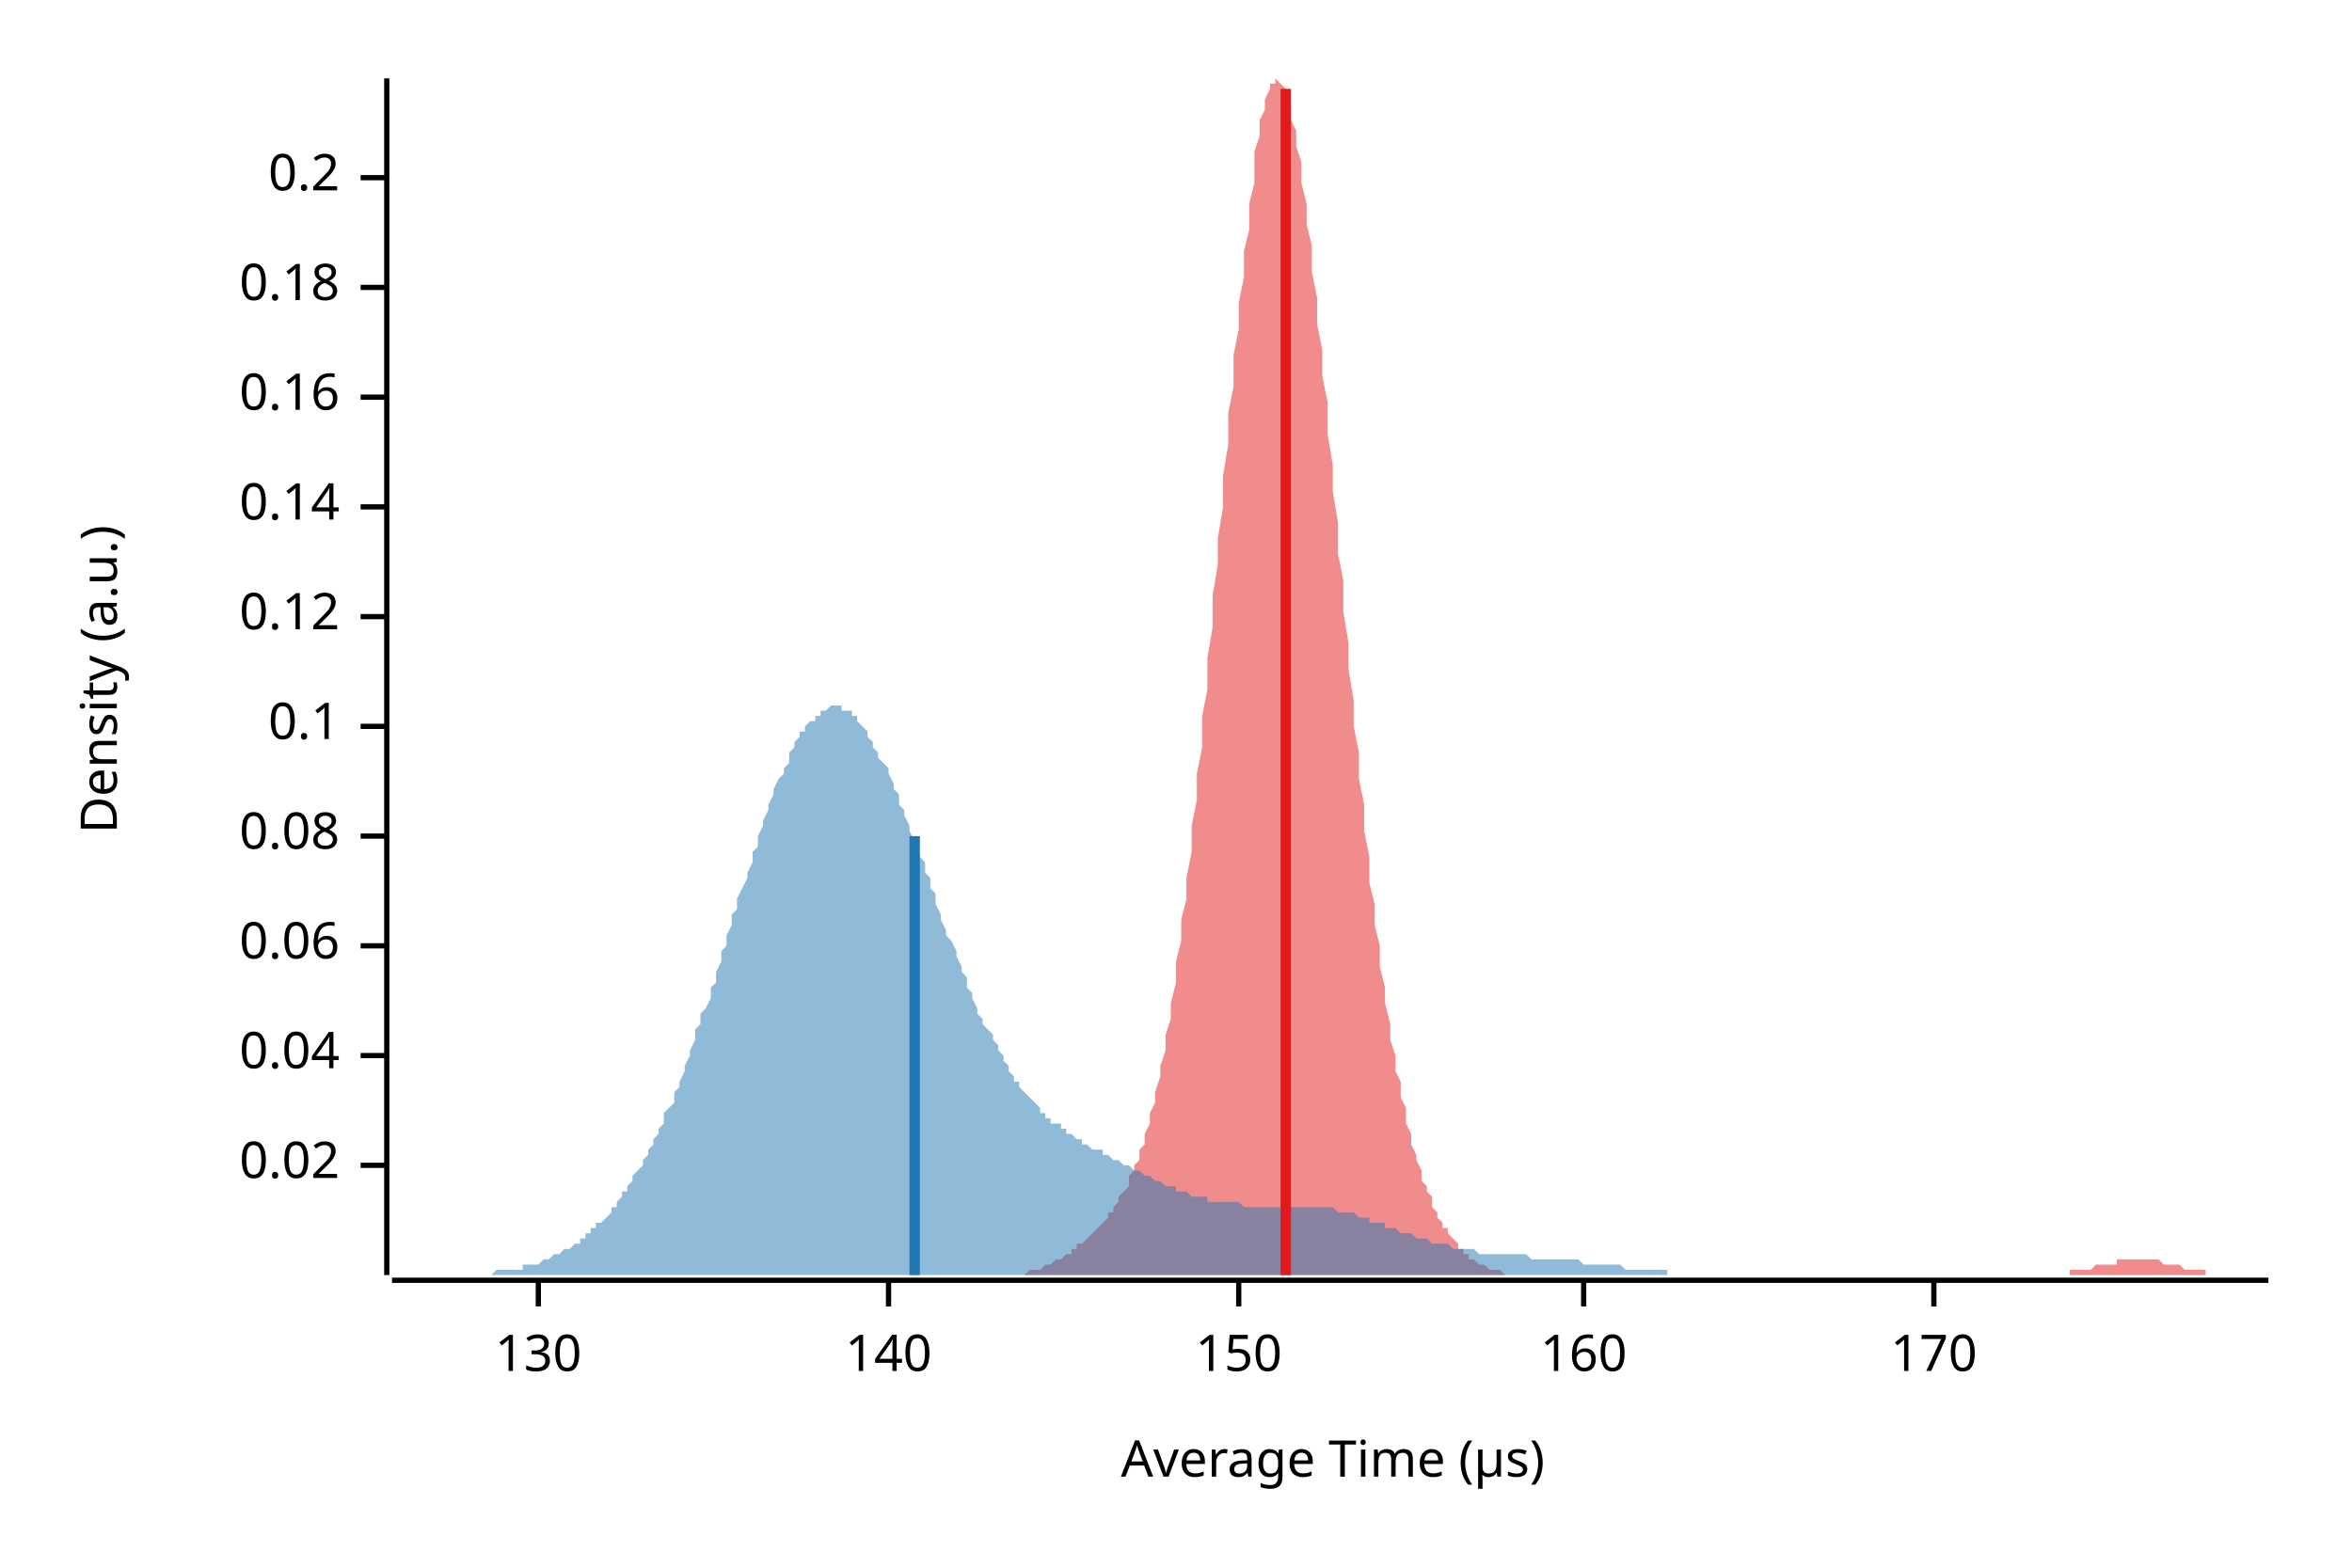
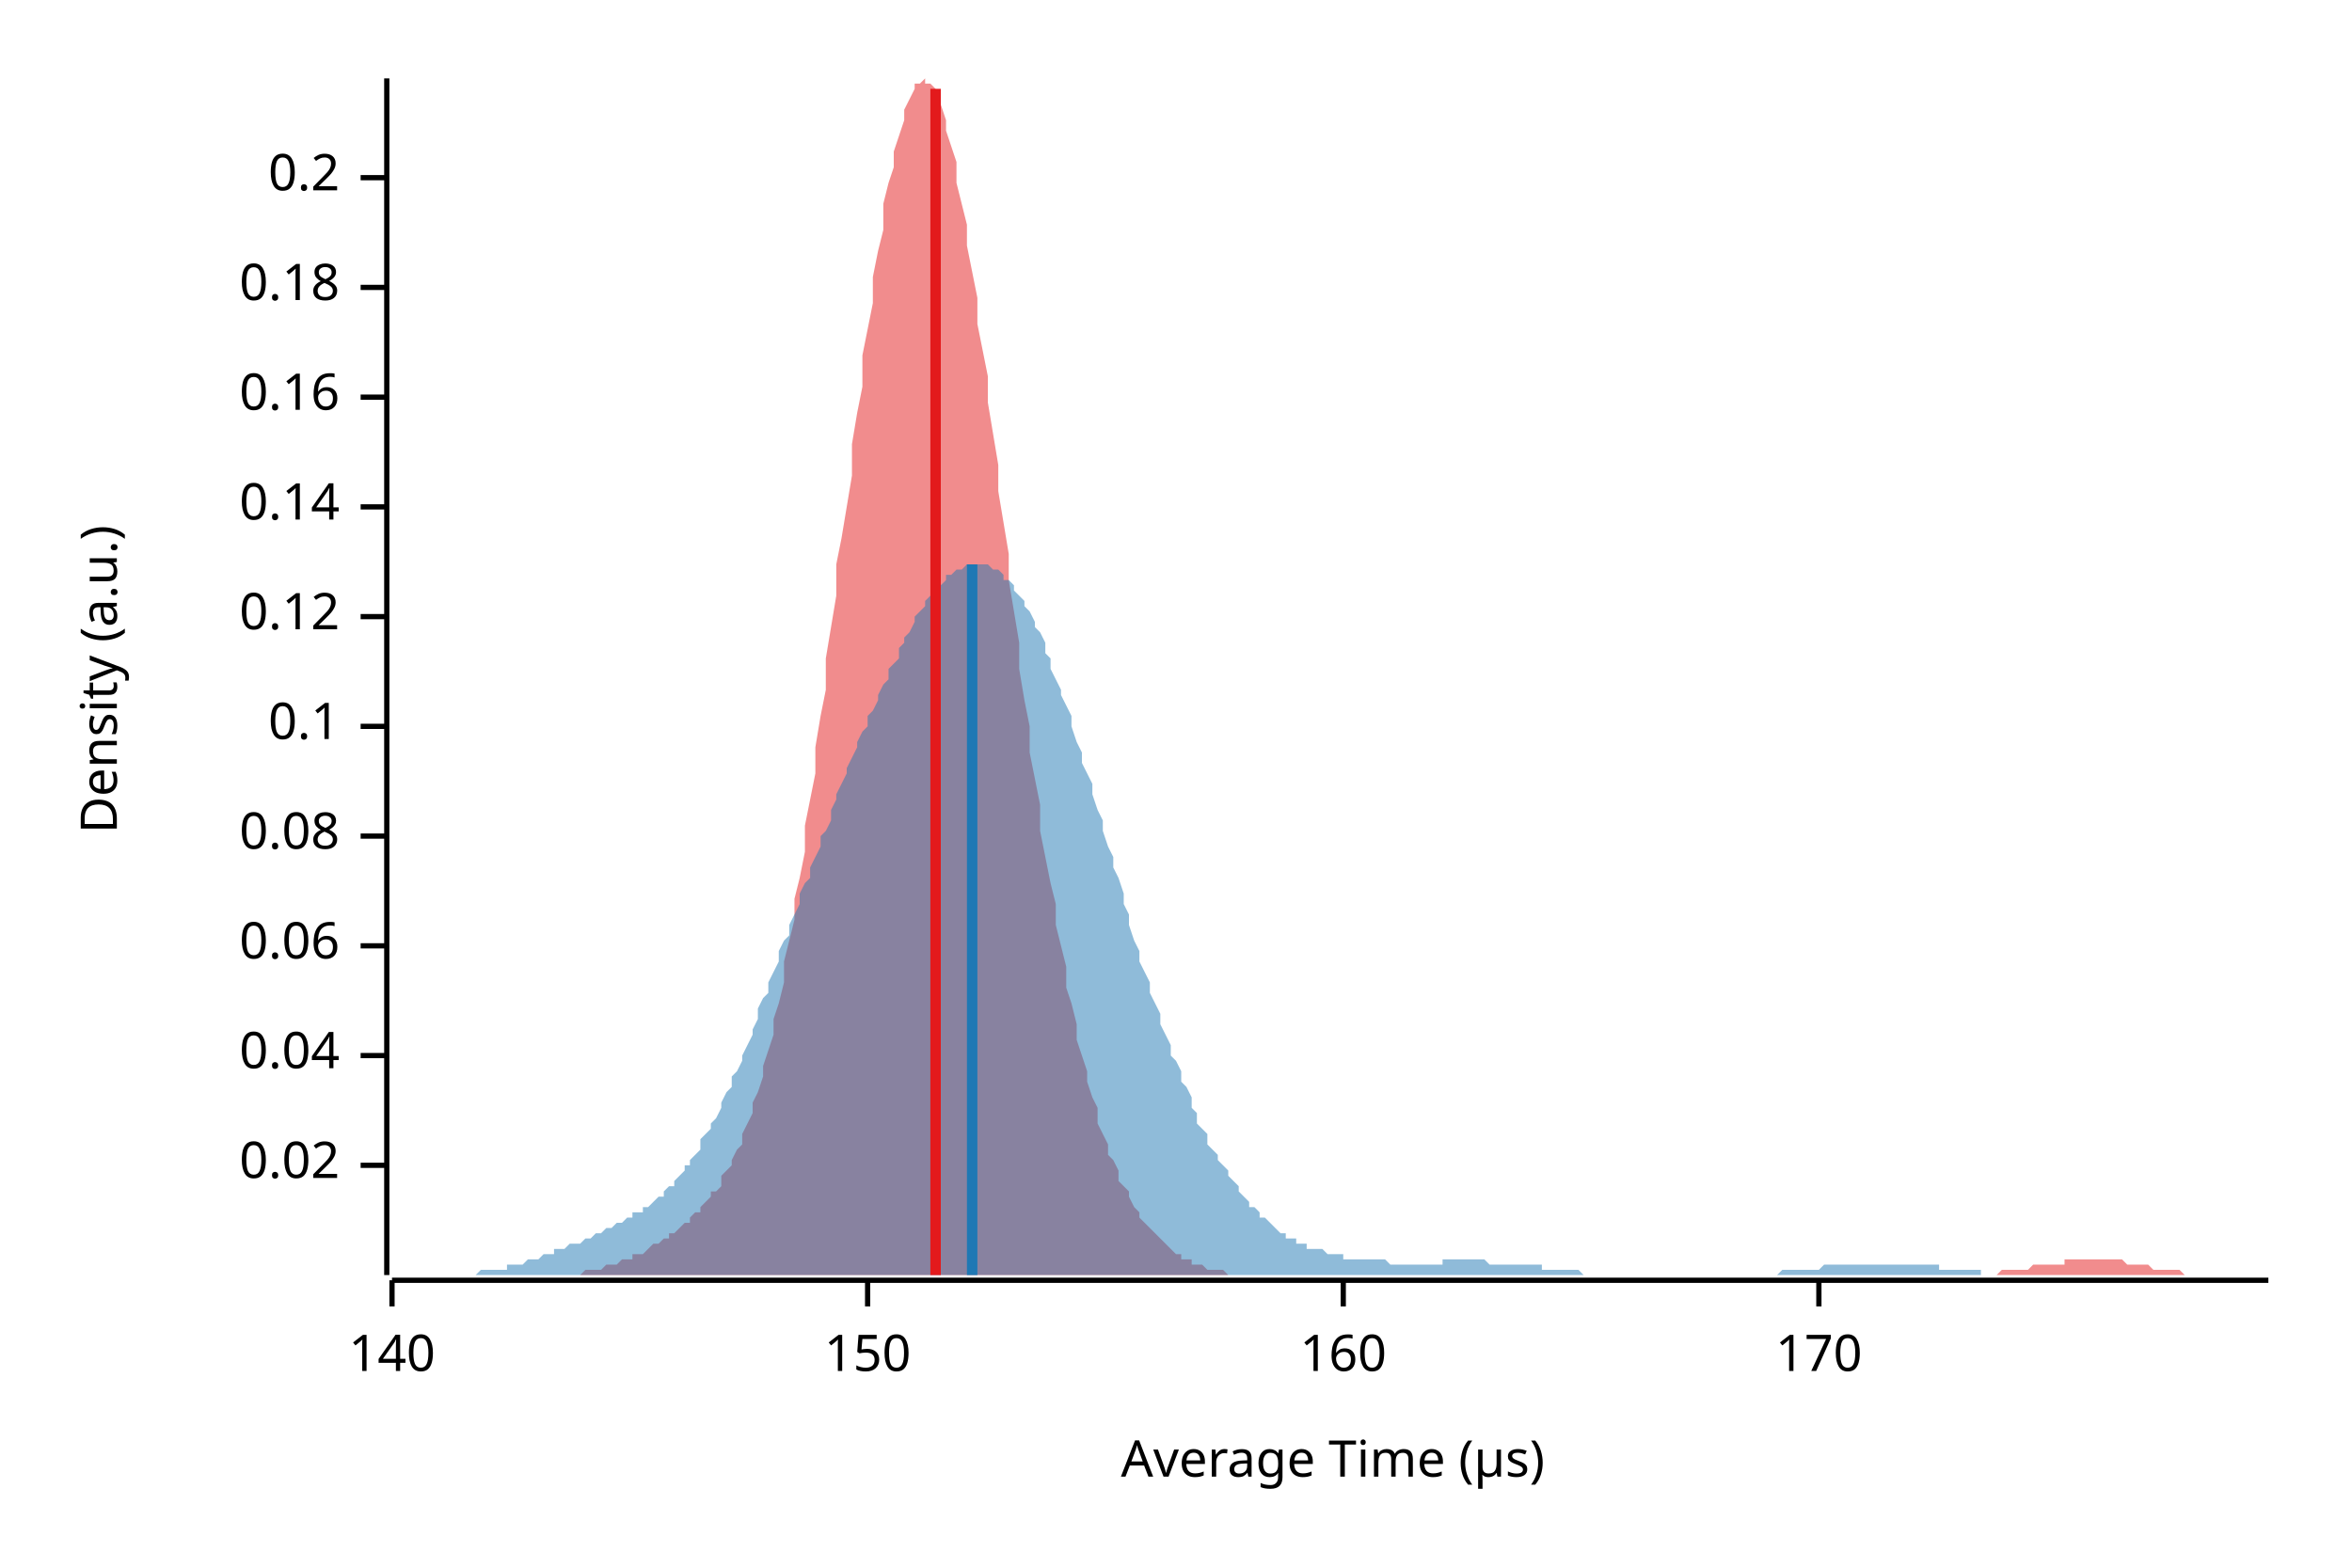
<svg xmlns="http://www.w3.org/2000/svg" width="450" height="300" viewBox="0 0 450 300">
  <text x="15" y="130" dy="0.76em" text-anchor="middle" font-family="sans-serif" font-size="9.677" opacity="1" fill="#000000" transform="rotate(270, 15, 130)">
Density (a.u.)
</text>
  <text x="255" y="285" dy="-0.5ex" text-anchor="middle" font-family="sans-serif" font-size="9.677" opacity="1" fill="#000000">
Average Time (µs)
</text>
  <polyline fill="none" opacity="1" stroke="#000000" stroke-width="1" points="74,15 74,244 " />
  <text x="65" y="223" dy="0.5ex" text-anchor="end" font-family="sans-serif" font-size="9.677" opacity="1" fill="#000000">
0.02
</text>
  <polyline fill="none" opacity="1" stroke="#000000" stroke-width="1" points="69,223 74,223 " />
  <text x="65" y="202" dy="0.5ex" text-anchor="end" font-family="sans-serif" font-size="9.677" opacity="1" fill="#000000">
0.04
</text>
  <polyline fill="none" opacity="1" stroke="#000000" stroke-width="1" points="69,202 74,202 " />
  <text x="65" y="181" dy="0.5ex" text-anchor="end" font-family="sans-serif" font-size="9.677" opacity="1" fill="#000000">
0.06
</text>
  <polyline fill="none" opacity="1" stroke="#000000" stroke-width="1" points="69,181 74,181 " />
  <text x="65" y="160" dy="0.5ex" text-anchor="end" font-family="sans-serif" font-size="9.677" opacity="1" fill="#000000">
0.08
</text>
  <polyline fill="none" opacity="1" stroke="#000000" stroke-width="1" points="69,160 74,160 " />
  <text x="65" y="139" dy="0.5ex" text-anchor="end" font-family="sans-serif" font-size="9.677" opacity="1" fill="#000000">
0.1
</text>
  <polyline fill="none" opacity="1" stroke="#000000" stroke-width="1" points="69,139 74,139 " />
  <text x="65" y="118" dy="0.5ex" text-anchor="end" font-family="sans-serif" font-size="9.677" opacity="1" fill="#000000">
0.12
</text>
  <polyline fill="none" opacity="1" stroke="#000000" stroke-width="1" points="69,118 74,118 " />
  <text x="65" y="97" dy="0.5ex" text-anchor="end" font-family="sans-serif" font-size="9.677" opacity="1" fill="#000000">
0.14
</text>
  <polyline fill="none" opacity="1" stroke="#000000" stroke-width="1" points="69,97 74,97 " />
  <text x="65" y="76" dy="0.5ex" text-anchor="end" font-family="sans-serif" font-size="9.677" opacity="1" fill="#000000">
0.16
</text>
  <polyline fill="none" opacity="1" stroke="#000000" stroke-width="1" points="69,76 74,76 " />
  <text x="65" y="55" dy="0.5ex" text-anchor="end" font-family="sans-serif" font-size="9.677" opacity="1" fill="#000000">
0.18
</text>
  <polyline fill="none" opacity="1" stroke="#000000" stroke-width="1" points="69,55 74,55 " />
  <text x="65" y="34" dy="0.5ex" text-anchor="end" font-family="sans-serif" font-size="9.677" opacity="1" fill="#000000">
0.2
</text>
  <polyline fill="none" opacity="1" stroke="#000000" stroke-width="1" points="69,34 74,34 " />
  <polyline fill="none" opacity="1" stroke="#000000" stroke-width="1" points="75,245 434,245 " />
-   <text x="103" y="255" dy="0.76em" text-anchor="middle" font-family="sans-serif" font-size="9.677" opacity="1" fill="#000000">
- 130
- </text>
-   <polyline fill="none" opacity="1" stroke="#000000" stroke-width="1" points="103,245 103,250 " />
-   <text x="170" y="255" dy="0.76em" text-anchor="middle" font-family="sans-serif" font-size="9.677" opacity="1" fill="#000000">
+   <text x="75" y="255" dy="0.76em" text-anchor="middle" font-family="sans-serif" font-size="9.677" opacity="1" fill="#000000">
140
</text>
-   <polyline fill="none" opacity="1" stroke="#000000" stroke-width="1" points="170,245 170,250 " />
-   <text x="237" y="255" dy="0.76em" text-anchor="middle" font-family="sans-serif" font-size="9.677" opacity="1" fill="#000000">
+   <polyline fill="none" opacity="1" stroke="#000000" stroke-width="1" points="75,245 75,250 " />
+   <text x="166" y="255" dy="0.76em" text-anchor="middle" font-family="sans-serif" font-size="9.677" opacity="1" fill="#000000">
150
</text>
-   <polyline fill="none" opacity="1" stroke="#000000" stroke-width="1" points="237,245 237,250 " />
-   <text x="303" y="255" dy="0.76em" text-anchor="middle" font-family="sans-serif" font-size="9.677" opacity="1" fill="#000000">
+   <polyline fill="none" opacity="1" stroke="#000000" stroke-width="1" points="166,245 166,250 " />
+   <text x="257" y="255" dy="0.76em" text-anchor="middle" font-family="sans-serif" font-size="9.677" opacity="1" fill="#000000">
160
</text>
-   <polyline fill="none" opacity="1" stroke="#000000" stroke-width="1" points="303,245 303,250 " />
-   <text x="370" y="255" dy="0.76em" text-anchor="middle" font-family="sans-serif" font-size="9.677" opacity="1" fill="#000000">
+   <polyline fill="none" opacity="1" stroke="#000000" stroke-width="1" points="257,245 257,250 " />
+   <text x="348" y="255" dy="0.76em" text-anchor="middle" font-family="sans-serif" font-size="9.677" opacity="1" fill="#000000">
170
</text>
-   <polyline fill="none" opacity="1" stroke="#000000" stroke-width="1" points="370,245 370,250 " />
-   <polygon opacity="0.5" fill="#E31A1C" points="187,244 187,244 188,244 188,244 189,244 189,244 190,244 190,244 191,244 191,244 192,244 192,244 192,244 193,244 193,244 194,244 194,244 195,244 195,244 196,244 196,244 197,243 197,243 198,243 198,243 199,243 199,243 200,242 200,242 201,242 201,242 202,241 202,241 203,241 203,241 204,240 204,240 205,240 205,239 206,239 206,238 207,238 207,238 208,237 208,237 209,236 209,236 210,235 210,235 211,234 211,234 212,233 212,232 213,232 213,231 214,230 214,229 215,228 215,228 216,227 216,225 217,224 217,223 218,222 218,220 219,219 219,217 220,215 220,213 221,211 221,209 222,206 222,204 223,201 223,198 224,195 224,192 225,188 225,184 226,180 226,176 227,172 227,168 228,163 228,158 229,153 229,148 230,143 230,137 231,132 231,126 232,120 232,114 233,108 233,103 234,97 234,91 235,85 235,79 236,74 236,68 237,63 237,58 238,53 238,48 239,44 239,39 240,35 240,32 240,29 241,26 241,23 242,21 242,19 243,17 243,16 244,16 244,15 245,16 245,16 246,17 246,19 247,20 247,23 248,25 248,28 249,31 249,35 250,39 250,43 251,47 251,52 252,57 252,62 253,67 253,72 254,77 254,83 255,89 255,94 256,100 256,106 257,111 257,117 258,123 258,128 259,134 259,139 260,144 260,149 261,154 261,159 262,164 262,169 263,173 263,177 264,181 264,185 265,189 265,192 266,196 266,199 267,202 267,205 268,207 268,210 269,212 269,215 270,217 270,219 271,221 271,222 272,224 272,226 273,227 273,228 274,229 274,231 275,232 275,233 276,234 276,235 277,235 277,236 278,237 278,237 279,238 279,239 280,239 280,240 281,240 281,241 282,241 282,241 283,242 283,242 284,242 284,242 285,243 285,243 286,243 286,243 287,243 287,243 288,244 288,244 289,244 289,244 289,244 290,244 290,244 291,244 291,244 292,244 292,244 293,244 293,244 294,244 294,244 295,244 295,244 296,244 296,244 297,244 297,244 298,244 298,244 299,244 299,244 300,244 300,244 301,244 301,244 302,244 302,244 303,244 303,244 304,244 304,244 305,244 305,244 306,244 306,244 307,244 307,244 308,244 308,244 309,244 309,244 310,244 310,244 311,244 311,244 312,244 312,244 313,244 313,244 314,244 314,244 315,244 315,244 316,244 316,244 317,244 317,244 318,244 318,244 319,244 319,244 320,244 320,244 321,244 321,244 322,244 322,244 323,244 323,244 324,244 324,244 325,244 325,244 326,244 326,244 327,244 327,244 328,244 328,244 329,244 329,244 330,244 330,244 331,244 331,244 332,244 332,244 333,244 333,244 334,244 334,244 335,244 335,244 336,244 336,244 337,244 337,244 337,244 338,244 338,244 339,244 339,244 340,244 340,244 341,244 341,244 342,244 342,244 343,244 343,244 344,244 344,244 345,244 345,244 346,244 346,244 347,244 347,244 348,244 348,244 349,244 349,244 350,244 350,244 351,244 351,244 352,244 352,244 353,244 353,244 354,244 354,244 355,244 355,244 356,244 356,244 357,244 357,244 358,244 358,244 359,244 359,244 360,244 360,244 361,244 361,244 362,244 362,244 363,244 363,244 364,244 364,244 365,244 365,244 366,244 366,244 367,244 367,244 368,244 368,244 369,244 369,244 370,244 370,244 371,244 371,244 372,244 372,244 373,244 373,244 374,244 374,244 375,244 375,244 376,244 376,244 377,244 377,244 378,244 378,244 379,244 379,244 380,244 380,244 381,244 381,244 382,244 382,244 383,244 383,244 384,244 384,244 385,244 385,244 385,244 386,244 386,244 387,244 387,244 388,244 388,244 389,244 389,244 390,244 390,244 391,244 391,244 392,244 392,244 393,244 393,244 394,244 394,244 395,244 395,244 396,244 396,243 397,243 397,243 398,243 398,243 399,243 399,243 400,243 400,243 401,242 401,242 402,242 402,242 403,242 403,242 404,242 404,242 405,242 405,241 406,241 406,241 407,241 407,241 408,241 408,241 409,241 409,241 410,241 410,241 411,241 411,241 412,241 412,241 413,241 413,241 414,242 414,242 415,242 415,242 416,242 416,242 417,242 417,242 418,243 418,243 419,243 419,243 420,243 420,243 421,243 421,243 422,243 422,244 423,244 423,244 424,244 424,244 425,244 425,244 426,244 426,244 427,244 427,244 428,244 428,244 429,244 429,244 430,244 430,244 431,244 431,244 432,244 432,244 433,244 433,244 434,244 434,244 187,244 " />
-   <polygon opacity="0.5" fill="#1F78B4" points="75,244 75,244 76,244 76,244 77,244 77,244 78,244 78,244 79,244 79,244 80,244 80,244 81,244 82,244 82,244 83,244 83,244 84,244 84,244 85,244 85,244 86,244 86,244 87,244 87,244 88,244 89,244 89,244 90,244 90,244 91,244 91,244 92,244 92,244 93,244 93,244 94,244 94,244 95,243 96,243 96,243 97,243 97,243 98,243 98,243 99,243 99,243 100,243 100,242 101,242 102,242 102,242 103,242 103,242 104,241 104,241 105,241 105,241 106,240 106,240 107,240 107,240 108,239 109,239 109,239 110,238 110,238 111,238 111,237 112,237 112,236 113,236 113,235 114,235 114,234 115,234 116,233 116,233 117,232 117,231 118,231 118,230 119,229 119,228 120,228 120,227 121,226 121,225 122,224 123,223 123,222 124,221 124,220 125,219 125,218 126,217 126,216 127,215 127,213 128,212 129,211 129,209 130,208 130,207 131,205 131,204 132,202 132,201 133,199 133,197 134,196 134,194 135,193 136,191 136,189 137,188 137,186 138,184 138,182 139,181 139,179 140,177 140,175 141,174 141,172 142,170 143,168 143,167 144,165 144,163 145,162 145,160 146,158 146,157 147,155 147,154 148,152 148,151 149,149 150,148 150,147 151,146 151,144 152,143 152,142 153,141 153,140 154,140 154,139 155,138 156,138 156,137 157,137 157,136 158,136 158,136 159,135 159,135 160,135 160,135 161,135 161,136 162,136 163,136 163,137 164,137 164,138 165,139 165,139 166,140 166,141 167,142 167,143 168,144 168,145 169,146 170,147 170,148 171,150 171,151 172,152 172,154 173,155 173,156 174,158 174,159 175,161 175,162 176,164 177,165 177,167 178,168 178,170 179,171 179,173 180,175 180,176 181,178 181,179 182,180 183,182 183,183 184,185 184,186 185,187 185,189 186,190 186,191 187,193 187,194 188,195 188,196 189,197 190,198 190,199 191,200 191,201 192,202 192,203 193,204 193,205 194,206 194,207 195,207 195,208 196,209 197,210 197,210 198,211 198,211 199,212 199,213 200,213 200,214 201,214 201,215 202,215 203,215 203,216 204,216 204,217 205,217 205,217 206,218 206,218 207,218 207,219 208,219 208,219 209,220 210,220 210,220 211,220 211,221 212,221 212,221 213,222 213,222 214,222 214,222 215,223 215,223 216,223 217,224 217,224 218,224 218,224 219,225 219,225 220,225 220,225 221,226 221,226 222,226 222,226 223,227 224,227 224,227 225,227 225,228 226,228 226,228 227,228 227,228 228,229 228,229 229,229 230,229 230,229 231,229 231,230 232,230 232,230 233,230 233,230 234,230 234,230 235,230 235,230 236,230 237,230 237,230 238,231 238,231 239,231 239,231 240,231 240,231 241,231 241,231 242,231 242,231 243,231 244,231 244,231 245,231 245,231 246,231 246,231 247,231 247,231 248,231 248,231 249,231 249,231 250,231 251,231 251,231 252,231 252,231 253,231 253,231 254,231 254,231 255,231 255,231 256,232 257,232 257,232 258,232 258,232 259,232 259,232 260,233 260,233 261,233 261,233 262,233 262,234 263,234 264,234 264,234 265,234 265,235 266,235 266,235 267,235 267,235 268,236 268,236 269,236 269,236 270,236 271,237 271,237 272,237 272,237 273,237 273,237 274,238 274,238 275,238 275,238 276,238 276,238 277,238 278,239 278,239 279,239 279,239 280,239 280,239 281,239 281,239 282,239 282,239 283,240 284,240 284,240 285,240 285,240 286,240 286,240 287,240 287,240 288,240 288,240 289,240 289,240 290,240 291,240 291,240 292,240 292,240 293,241 293,241 294,241 294,241 295,241 295,241 296,241 296,241 297,241 298,241 298,241 299,241 299,241 300,241 300,241 301,241 301,241 302,241 302,241 303,242 304,242 304,242 305,242 305,242 306,242 306,242 307,242 307,242 308,242 308,242 309,242 309,242 310,242 311,243 311,243 312,243 312,243 313,243 313,243 314,243 314,243 315,243 315,243 316,243 316,243 317,243 318,243 318,243 319,243 319,244 320,244 320,244 321,244 321,244 322,244 322,244 323,244 323,244 324,244 325,244 325,244 326,244 326,244 327,244 327,244 328,244 328,244 329,244 329,244 330,244 331,244 331,244 332,244 332,244 333,244 333,244 334,244 334,244 335,244 335,244 336,244 336,244 337,244 338,244 338,244 339,244 339,244 340,244 340,244 341,244 341,244 342,244 342,244 343,244 343,244 344,244 344,244 75,244 " />
-   <polyline fill="none" opacity="1" stroke="#E31A1C" stroke-width="2" points="246,244 246,17 " />
-   <polyline fill="none" opacity="1" stroke="#1F78B4" stroke-width="2" points="175,244 175,160 " />
+   <polyline fill="none" opacity="1" stroke="#000000" stroke-width="1" points="348,245 348,250 " />
+   <polygon opacity="0.5" fill="#E31A1C" points="98,244 99,244 99,244 100,244 101,244 101,244 102,244 103,244 103,244 104,244 105,244 105,244 106,244 107,244 107,244 108,244 109,244 109,244 110,244 111,244 111,244 112,243 113,243 113,243 114,243 115,243 115,243 116,242 117,242 117,242 118,242 119,241 119,241 120,241 121,241 121,240 122,240 123,240 124,239 124,239 125,238 126,238 126,238 127,237 128,237 128,236 129,236 130,235 130,235 131,234 132,234 132,233 133,232 134,232 134,231 135,230 136,229 136,228 137,228 138,227 138,225 139,224 140,223 140,222 141,220 142,219 142,217 143,215 144,213 144,211 145,209 146,206 146,204 147,201 148,198 148,195 149,192 150,188 150,184 151,180 152,176 152,172 153,168 154,163 154,158 155,153 156,148 156,143 157,137 158,132 158,126 159,120 160,114 160,108 161,103 162,97 163,91 163,85 164,79 165,74 165,68 166,63 167,58 167,53 168,48 169,44 169,39 170,35 171,32 171,29 172,26 173,23 173,21 174,19 175,17 175,16 176,16 177,15 177,16 178,16 179,17 179,19 180,20 181,23 181,25 182,28 183,31 183,35 184,39 185,43 185,47 186,52 187,57 187,62 188,67 189,72 189,77 190,83 191,89 191,94 192,100 193,106 193,111 194,117 195,123 195,128 196,134 197,139 197,144 198,149 199,154 199,159 200,164 201,169 202,173 202,177 203,181 204,185 204,189 205,192 206,196 206,199 207,202 208,205 208,207 209,210 210,212 210,215 211,217 212,219 212,221 213,222 214,224 214,226 215,227 216,228 216,229 217,231 218,232 218,233 219,234 220,235 220,235 221,236 222,237 222,237 223,238 224,239 224,239 225,240 226,240 226,241 227,241 228,241 228,242 229,242 230,242 230,242 231,243 232,243 232,243 233,243 234,243 234,243 235,244 236,244 236,244 237,244 238,244 238,244 239,244 240,244 241,244 241,244 242,244 243,244 243,244 244,244 245,244 245,244 246,244 247,244 247,244 248,244 249,244 249,244 250,244 251,244 251,244 252,244 253,244 253,244 254,244 255,244 255,244 256,244 257,244 257,244 258,244 259,244 259,244 260,244 261,244 261,244 262,244 263,244 263,244 264,244 265,244 265,244 266,244 267,244 267,244 268,244 269,244 269,244 270,244 271,244 271,244 272,244 273,244 273,244 274,244 275,244 275,244 276,244 277,244 277,244 278,244 279,244 280,244 280,244 281,244 282,244 282,244 283,244 284,244 284,244 285,244 286,244 286,244 287,244 288,244 288,244 289,244 290,244 290,244 291,244 292,244 292,244 293,244 294,244 294,244 295,244 296,244 296,244 297,244 298,244 298,244 299,244 300,244 300,244 301,244 302,244 302,244 303,244 304,244 304,244 305,244 306,244 306,244 307,244 308,244 308,244 309,244 310,244 310,244 311,244 312,244 312,244 313,244 314,244 314,244 315,244 316,244 317,244 317,244 318,244 319,244 319,244 320,244 321,244 321,244 322,244 323,244 323,244 324,244 325,244 325,244 326,244 327,244 327,244 328,244 329,244 329,244 330,244 331,244 331,244 332,244 333,244 333,244 334,244 335,244 335,244 336,244 337,244 337,244 338,244 339,244 339,244 340,244 341,244 341,244 342,244 343,244 343,244 344,244 345,244 345,244 346,244 347,244 347,244 348,244 349,244 349,244 350,244 351,244 351,244 352,244 353,244 353,244 354,244 355,244 356,244 356,244 357,244 358,244 358,244 359,244 360,244 360,244 361,244 362,244 362,244 363,244 364,244 364,244 365,244 366,244 366,244 367,244 368,244 368,244 369,244 370,244 370,244 371,244 372,244 372,244 373,244 374,244 374,244 375,244 376,244 376,244 377,244 378,244 378,244 379,244 380,244 380,244 381,244 382,244 382,244 383,243 384,243 384,243 385,243 386,243 386,243 387,243 388,243 388,243 389,242 390,242 390,242 391,242 392,242 392,242 393,242 394,242 395,242 395,241 396,241 397,241 397,241 398,241 399,241 399,241 400,241 401,241 401,241 402,241 403,241 403,241 404,241 405,241 405,241 406,241 407,242 407,242 408,242 409,242 409,242 410,242 411,242 411,242 412,243 413,243 413,243 414,243 415,243 415,243 416,243 417,243 417,243 418,244 419,244 419,244 420,244 421,244 421,244 422,244 423,244 423,244 424,244 425,244 425,244 426,244 427,244 427,244 428,244 429,244 429,244 430,244 431,244 431,244 432,244 433,244 434,244 434,244 98,244 " />
+   <polygon opacity="0.5" fill="#1F78B4" points="75,244 75,244 76,244 76,244 77,244 78,244 78,244 79,244 80,244 80,244 81,244 82,244 82,244 83,244 84,244 84,244 85,244 86,244 86,244 87,244 88,244 88,244 89,244 89,244 90,244 91,244 91,244 92,243 93,243 93,243 94,243 95,243 95,243 96,243 97,243 97,242 98,242 99,242 99,242 100,242 101,241 101,241 102,241 103,241 103,241 104,240 104,240 105,240 106,240 106,239 107,239 108,239 108,239 109,238 110,238 110,238 111,238 112,237 112,237 113,237 114,236 114,236 115,236 116,235 116,235 117,235 117,235 118,234 119,234 119,234 120,233 121,233 121,232 122,232 123,232 123,231 124,231 125,230 125,230 126,229 127,229 127,228 128,227 129,227 129,226 130,225 131,224 131,223 132,223 132,222 133,221 134,220 134,218 135,217 136,216 136,215 137,214 138,212 138,211 139,209 140,208 140,206 141,205 142,203 142,202 143,200 144,198 144,197 145,195 145,193 146,191 147,190 147,188 148,186 149,184 149,182 150,180 151,179 151,177 152,175 153,173 153,171 154,169 155,168 155,166 156,164 157,162 157,160 158,159 159,157 159,155 160,153 160,152 161,150 162,148 162,147 163,145 164,143 164,142 165,140 166,139 166,137 167,136 168,134 168,133 169,131 170,130 170,128 171,127 172,126 172,124 173,123 173,122 174,121 175,119 175,118 176,117 177,116 177,115 178,114 179,113 179,113 180,112 181,111 181,110 182,110 183,109 183,109 184,109 185,108 185,108 186,108 187,108 187,108 188,108 188,108 189,108 190,109 190,109 191,109 192,110 192,111 193,111 194,112 194,113 195,114 196,115 196,116 197,117 198,119 198,120 199,121 200,123 200,125 201,126 201,128 202,130 203,132 203,133 204,135 205,137 205,139 206,142 207,144 207,146 208,148 209,150 209,152 210,155 211,157 211,159 212,162 213,164 213,166 214,168 215,171 215,173 216,175 216,177 217,180 218,182 218,184 219,186 220,188 220,190 221,192 222,194 222,196 223,198 224,200 224,202 225,203 226,205 226,207 227,208 228,210 228,212 229,213 229,215 230,216 231,217 231,219 232,220 233,221 233,222 234,223 235,224 235,225 236,226 237,227 237,228 238,229 239,230 239,231 240,231 241,232 241,233 242,233 243,234 243,234 244,235 244,235 245,236 246,236 246,237 247,237 248,237 248,238 249,238 250,238 250,239 251,239 252,239 252,239 253,239 254,240 254,240 255,240 256,240 256,240 257,240 257,241 258,241 259,241 259,241 260,241 261,241 261,241 262,241 263,241 263,241 264,241 265,241 265,241 266,242 267,242 267,242 268,242 269,242 269,242 270,242 271,242 271,242 272,242 272,242 273,242 274,242 274,242 275,242 276,242 276,241 277,241 278,241 278,241 279,241 280,241 280,241 281,241 282,241 282,241 283,241 284,241 284,241 285,242 285,242 286,242 287,242 287,242 288,242 289,242 289,242 290,242 291,242 291,242 292,242 293,242 293,242 294,242 295,242 295,243 296,243 297,243 297,243 298,243 299,243 299,243 300,243 300,243 301,243 302,243 302,243 303,244 304,244 304,244 305,244 306,244 306,244 307,244 308,244 308,244 309,244 310,244 310,244 311,244 312,244 312,244 313,244 313,244 314,244 315,244 315,244 316,244 317,244 317,244 318,244 319,244 319,244 320,244 321,244 321,244 322,244 323,244 323,244 324,244 325,244 325,244 326,244 327,244 327,244 328,244 328,244 329,244 330,244 330,244 331,244 332,244 332,244 333,244 334,244 334,244 335,244 336,244 336,244 337,244 338,244 338,244 339,244 340,244 340,244 341,243 341,243 342,243 343,243 343,243 344,243 345,243 345,243 346,243 347,243 347,243 348,243 349,242 349,242 350,242 351,242 351,242 352,242 353,242 353,242 354,242 355,242 355,242 356,242 356,242 357,242 358,242 358,242 359,242 360,242 360,242 361,242 362,242 362,242 363,242 364,242 364,242 365,242 366,242 366,242 367,242 368,242 368,242 369,242 369,242 370,242 371,242 371,243 372,243 373,243 373,243 374,243 375,243 375,243 376,243 377,243 377,243 378,243 379,243 379,244 380,244 381,244 381,244 382,244 383,244 383,244 384,244 384,244 385,244 386,244 386,244 387,244 388,244 388,244 389,244 390,244 390,244 391,244 392,244 392,244 393,244 394,244 394,244 395,244 396,244 396,244 397,244 398,244 398,244 399,244 399,244 399,244 75,244 " />
+   <polyline fill="none" opacity="1" stroke="#E31A1C" stroke-width="2" points="179,244 179,17 " />
+   <polyline fill="none" opacity="1" stroke="#1F78B4" stroke-width="2" points="186,244 186,108 " />
</svg>
